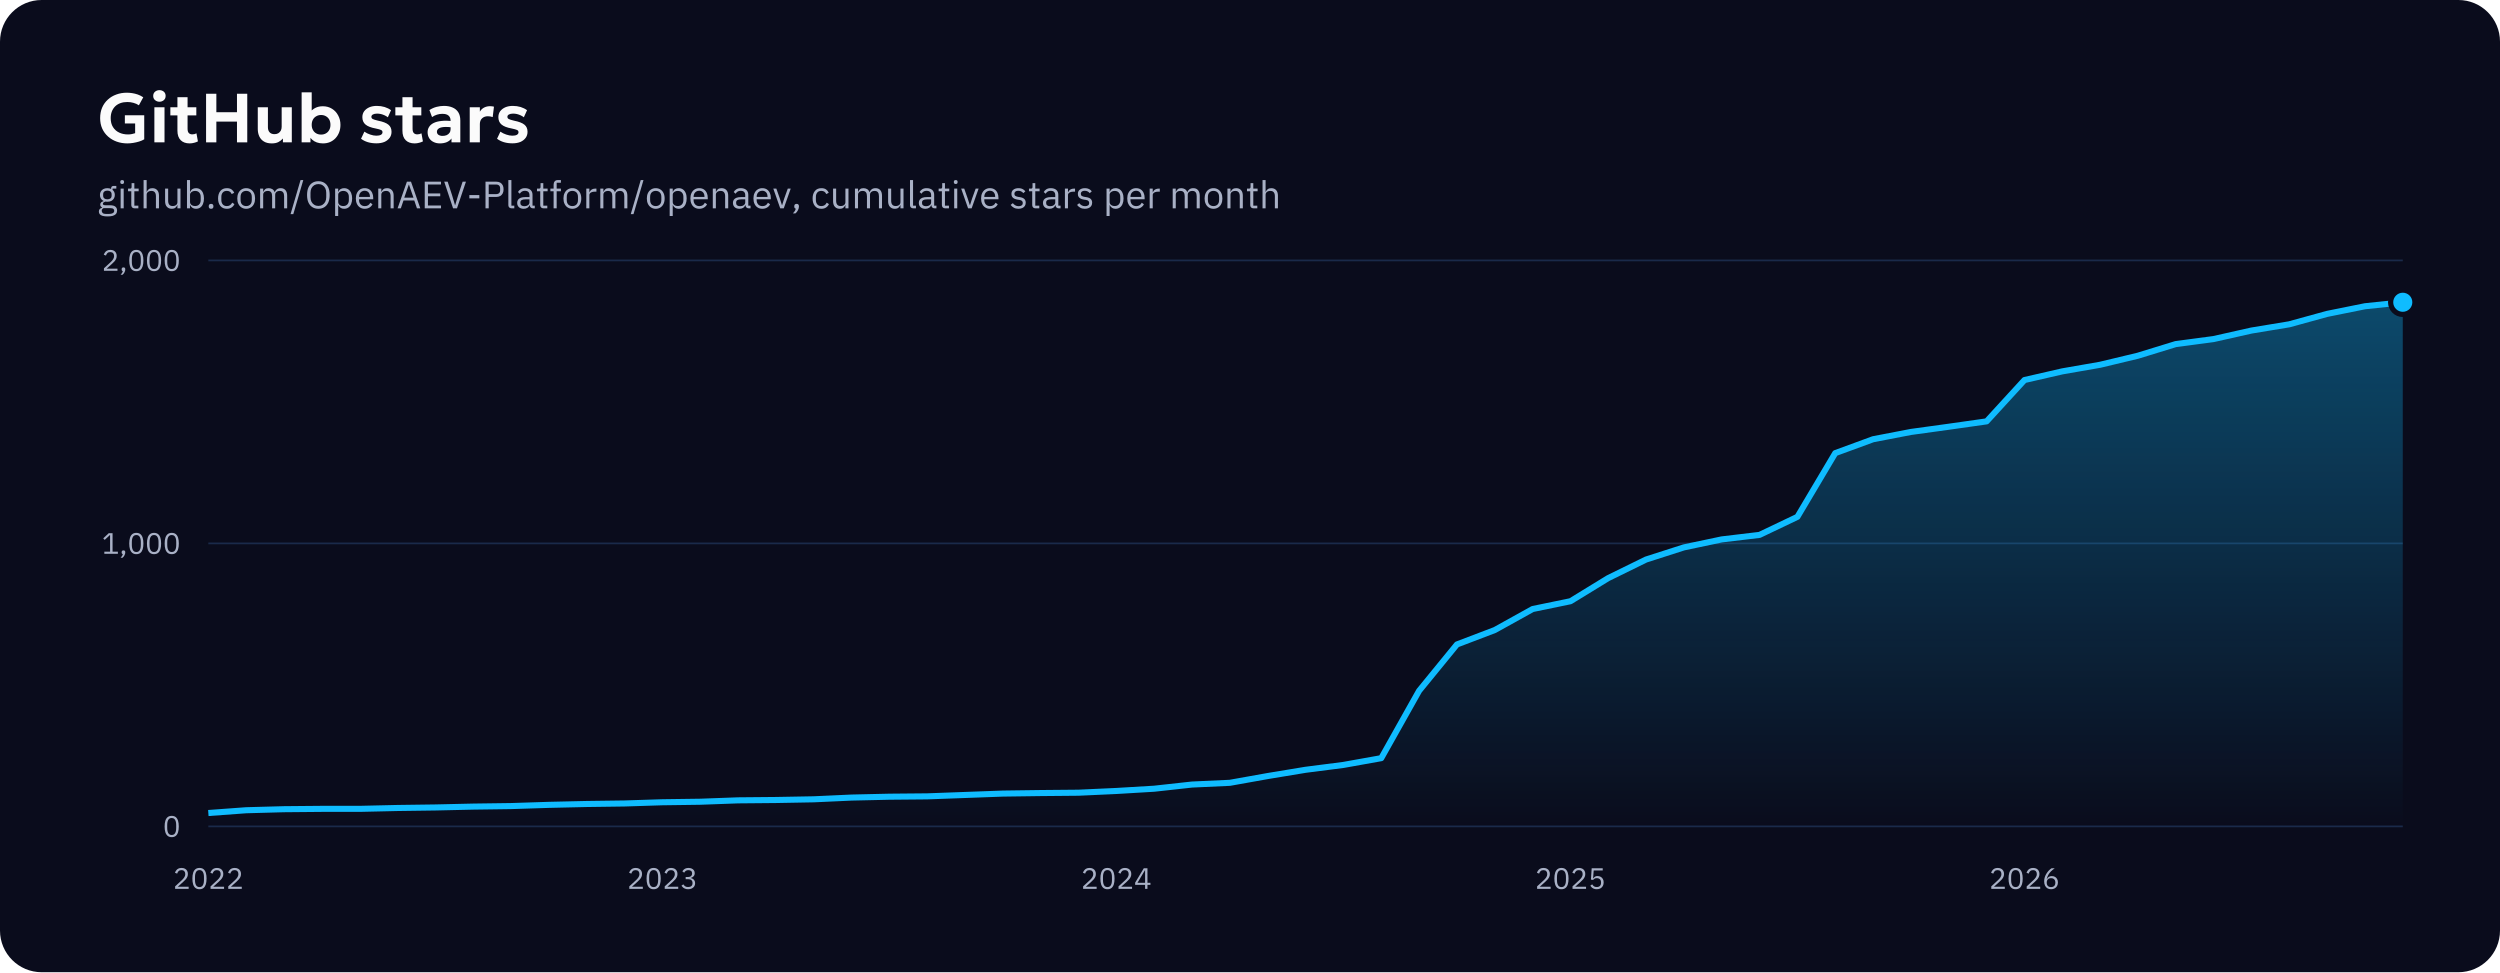
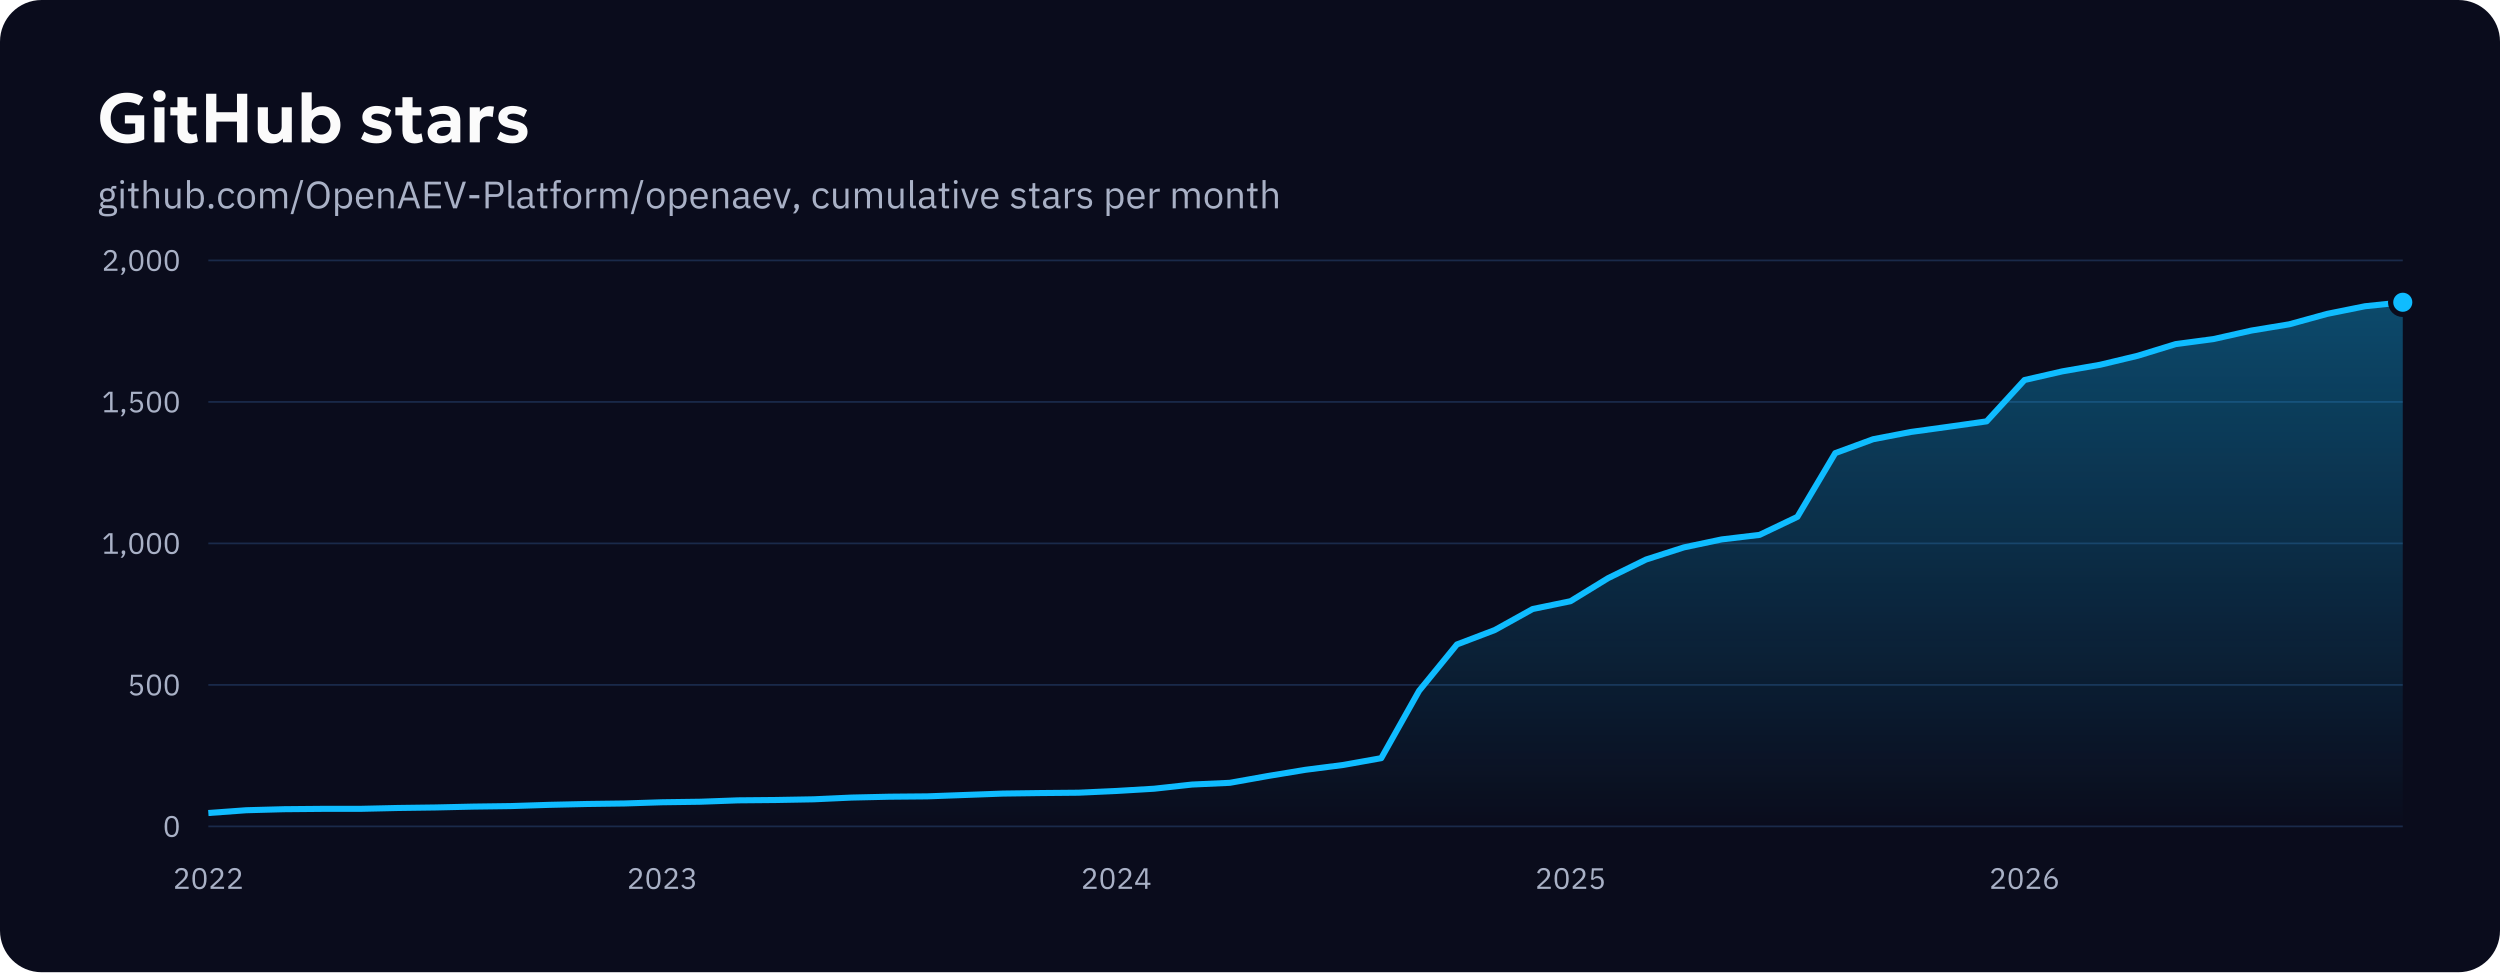
<svg xmlns="http://www.w3.org/2000/svg" width="1440" height="560" viewBox="0 0 1440 560" role="img" aria-label="openaev GitHub stars">
  <defs>
    <marker id="arr" viewBox="0 0 10 10" refX="8" refY="5" markerUnits="userSpaceOnUse" markerWidth="13" markerHeight="13" orient="auto-start-reverse">
      <path d="M0 1L10 5L0 9z" fill="#0FBCFF" />
    </marker>
    <marker id="arrm" viewBox="0 0 10 10" refX="8" refY="5" markerUnits="userSpaceOnUse" markerWidth="13" markerHeight="13" orient="auto-start-reverse">
      <path d="M0 1L10 5L0 9z" fill="#A9B1C6" />
    </marker>
    <path id="gh600-G" d="M435 15Q353 15 282 -10Q211 -35 157 -83Q103 -130 72 -198Q42 -265 42 -349Q42 -433 71 -501Q100 -568 153 -616Q205 -664 275 -689Q345 -715 426 -715Q463 -715 503 -709Q543 -703 584 -689Q624 -675 663 -649L600 -534Q564 -558 522 -569Q480 -581 434 -581Q379 -581 334 -565Q290 -549 259 -519Q228 -488 211 -446Q194 -403 194 -349Q194 -272 227 -220Q260 -167 316 -141Q372 -114 444 -114Q474 -114 501 -120Q528 -125 546 -132V-272H398V-390H677V-44Q646 -25 604 -12Q561 1 517 8Q472 15 435 15Z" />
    <path id="gh600-i" d="M71 0V-505H217V0ZM144 -585Q108 -585 81 -608Q54 -630 54 -669Q54 -707 81 -730Q108 -752 144 -752Q180 -752 207 -730Q233 -707 233 -669Q233 -630 207 -608Q180 -585 144 -585Z" />
    <path id="gh600-t" d="M290 15Q209 15 162 -31Q115 -77 115 -169V-650H261V-505H387V-388H261V-196Q261 -151 280 -133Q298 -115 329 -115Q346 -115 361 -119Q376 -123 389 -130L410 -14Q387 -2 356 6Q324 15 290 15ZM13 -388V-505H130V-388Z" />
    <path id="gh600-H" d="M85 0V-700H233V-434H530V-700H678V0H530V-299H233V0Z" />
    <path id="gh600-u" d="M268 15Q199 15 155 -12Q110 -39 88 -86Q66 -133 66 -193V-505H212V-216Q212 -171 237 -144Q262 -118 308 -118Q338 -118 361 -131Q384 -145 397 -168Q410 -192 410 -224V-505H556V0H428V-56Q402 -25 364 -5Q326 15 268 15Z" />
    <path id="gh600-b" d="M378 15Q330 15 290 1Q251 -13 222 -39Q194 -64 178 -98L198 -130V0H71V-720H216V-390L184 -423Q218 -470 266 -495Q314 -520 376 -520Q450 -520 508 -484Q565 -449 597 -388Q630 -328 630 -252Q630 -193 611 -144Q592 -95 558 -59Q525 -24 479 -4Q433 15 378 15ZM351 -112Q390 -112 420 -129Q451 -146 468 -178Q486 -209 486 -252Q486 -296 469 -328Q451 -359 421 -376Q390 -394 351 -394Q312 -394 282 -376Q251 -359 234 -328Q216 -296 216 -252Q216 -209 234 -178Q251 -146 282 -129Q312 -112 351 -112Z" />
    <path id="gh600-s" d="M254 14Q186 14 129 -3Q72 -21 32 -52L80 -154Q119 -127 165 -112Q211 -96 253 -96Q295 -96 318 -109Q341 -122 341 -146Q341 -168 321 -178Q300 -188 242 -200Q142 -218 96 -257Q51 -295 51 -363Q51 -412 77 -448Q104 -484 151 -505Q198 -525 259 -525Q319 -525 372 -509Q425 -492 464 -463L418 -361Q398 -377 372 -389Q346 -401 318 -408Q290 -414 263 -414Q226 -414 204 -402Q181 -390 181 -368Q181 -346 201 -336Q222 -325 278 -312Q383 -291 427 -254Q471 -218 471 -152Q471 -102 444 -65Q416 -27 368 -6Q319 14 254 14Z" />
    <path id="gh600-a" d="M212 15Q161 15 121 -5Q81 -24 58 -60Q35 -97 35 -147Q35 -190 57 -223Q78 -257 122 -279Q166 -301 233 -308Q300 -316 391 -307L393 -214Q339 -223 297 -222Q255 -222 227 -214Q198 -206 184 -191Q169 -176 169 -154Q169 -124 191 -109Q214 -93 251 -93Q284 -93 310 -104Q336 -116 351 -138Q366 -160 366 -191V-313Q366 -342 354 -364Q342 -386 316 -399Q290 -411 248 -411Q209 -411 170 -399Q132 -387 99 -364L61 -465Q110 -497 164 -511Q219 -525 270 -525Q342 -525 394 -502Q447 -480 477 -433Q506 -387 506 -314V0H379V-56Q354 -22 311 -3Q267 15 212 15Z" />
    <path id="gh600-r" d="M71 0V-505H217V-442Q242 -484 280 -502Q319 -521 364 -521Q380 -521 394 -519Q407 -517 420 -514L402 -364Q386 -370 368 -373Q350 -376 332 -376Q282 -376 250 -347Q217 -317 217 -263V0Z" />
    <path id="gb400-g" d="M520 57Q520 110 492 144Q464 179 408 196Q353 212 270 212Q190 212 140 197Q89 182 66 154Q43 125 43 85Q43 43 65 19Q87 -5 125 -15V-26Q103 -37 91 -54Q79 -72 79 -98Q79 -137 104 -158Q129 -178 168 -188V-192Q122 -214 96 -255Q71 -296 71 -350Q71 -403 95 -443Q119 -483 163 -506Q207 -528 265 -528Q293 -528 318 -523Q342 -518 363 -508V-517Q363 -547 377 -566Q391 -586 423 -586H500V-516H402V-483Q430 -459 446 -425Q461 -391 461 -350Q461 -298 437 -258Q413 -217 369 -194Q325 -172 266 -172Q253 -172 240 -174Q227 -175 216 -177Q191 -170 170 -156Q148 -143 148 -119Q148 -96 170 -88Q192 -80 227 -80H337Q433 -80 476 -44Q520 -7 520 57ZM445 63Q445 32 422 14Q398 -5 338 -5H166Q141 6 130 24Q118 41 118 65Q118 99 144 123Q169 147 230 147H304Q371 147 408 126Q445 105 445 63ZM266 -236Q317 -236 347 -260Q377 -285 377 -336V-364Q377 -415 347 -440Q317 -464 266 -464Q215 -464 185 -440Q155 -415 155 -364V-336Q155 -285 185 -260Q215 -236 266 -236Z" />
    <path id="gb400-i" d="M125 -637Q100 -637 88 -650Q76 -662 76 -682V-695Q76 -715 88 -728Q100 -740 125 -740Q151 -740 162 -728Q174 -715 174 -695V-682Q174 -662 162 -650Q151 -637 125 -637ZM85 0V-516H165V0Z" />
    <path id="gb400-t" d="M299 0H199Q158 0 136 -24Q114 -48 114 -85V-446H29V-516H77Q103 -516 112 -526Q122 -537 122 -563V-659H194V-516H307V-446H194V-70H299Z" />
    <path id="gb400-h" d="M85 0V-740H165V-432H169Q188 -476 222 -502Q257 -528 315 -528Q395 -528 442 -476Q488 -425 488 -331V0H408V-317Q408 -386 378 -421Q349 -456 291 -456Q259 -456 230 -446Q201 -435 183 -413Q165 -391 165 -358V0Z" />
    <path id="gb400-u" d="M403 0V-84H399Q384 -47 352 -18Q319 12 254 12Q175 12 128 -40Q80 -91 80 -185V-516H160V-199Q160 -130 190 -95Q220 -60 278 -60Q310 -60 338 -70Q367 -81 385 -103Q403 -125 403 -159V-516H483V0Z" />
    <path id="gb400-b" d="M85 0V-740H165V-432H169Q189 -481 228 -504Q267 -528 320 -528Q385 -528 432 -495Q479 -462 504 -402Q530 -341 530 -258Q530 -176 504 -115Q479 -54 432 -21Q385 12 320 12Q267 12 230 -12Q192 -36 169 -84H165V0ZM298 -60Q366 -60 405 -102Q444 -145 444 -214V-302Q444 -371 405 -414Q366 -456 298 -456Q262 -456 232 -443Q201 -430 183 -408Q165 -386 165 -357V-165Q165 -132 183 -108Q201 -85 232 -72Q262 -60 298 -60Z" />
    <path id="gb400-period" d="M136 12Q105 12 90 -4Q75 -21 75 -46V-59Q75 -85 90 -101Q105 -117 136 -117Q168 -117 182 -101Q197 -85 197 -59V-46Q197 -21 182 -4Q168 12 136 12Z" />
    <path id="gb400-c" d="M277 12Q168 12 108 -61Q47 -134 47 -258Q47 -382 108 -455Q168 -528 277 -528Q354 -528 401 -494Q448 -460 470 -407L403 -373Q389 -413 356 -435Q324 -457 277 -457Q206 -457 170 -414Q133 -370 133 -302V-214Q133 -147 170 -103Q206 -59 277 -59Q326 -59 361 -82Q396 -105 417 -149L475 -110Q450 -55 400 -22Q351 12 277 12Z" />
    <path id="gb400-o" d="M280 12Q211 12 158 -22Q106 -55 76 -116Q47 -176 47 -258Q47 -340 76 -400Q106 -461 158 -494Q211 -528 280 -528Q349 -528 402 -494Q454 -461 484 -400Q513 -340 513 -258Q513 -176 484 -116Q454 -55 402 -22Q349 12 280 12ZM280 -59Q345 -59 386 -99Q427 -139 427 -221V-295Q427 -377 386 -417Q345 -457 280 -457Q216 -457 174 -417Q133 -377 133 -295V-221Q133 -139 174 -99Q216 -59 280 -59Z" />
    <path id="gb400-m" d="M165 0H85V-516H165V-432H169Q186 -472 217 -500Q248 -528 308 -528Q359 -528 402 -504Q445 -479 466 -423H468Q482 -465 520 -496Q559 -528 625 -528Q704 -528 748 -476Q793 -425 793 -331V0H713V-317Q713 -385 686 -420Q659 -456 600 -456Q569 -456 541 -446Q513 -435 496 -413Q479 -391 479 -358V0H399V-317Q399 -386 372 -421Q345 -456 288 -456Q257 -456 228 -446Q200 -435 182 -413Q165 -391 165 -358Z" />
    <path id="gb400-slash" d="M81 151H9L270 -740H342Z" />
    <path id="gb400-O" d="M354 12Q264 12 198 -30Q131 -71 94 -152Q58 -232 58 -349Q58 -466 94 -546Q131 -627 198 -668Q264 -710 354 -710Q444 -710 510 -668Q577 -627 614 -546Q650 -466 650 -349Q650 -232 614 -152Q577 -71 510 -30Q444 12 354 12ZM354 -63Q415 -63 461 -92Q507 -120 534 -171Q560 -222 560 -291V-407Q560 -476 534 -528Q507 -579 461 -607Q415 -635 354 -635Q294 -635 248 -607Q201 -579 174 -528Q148 -476 148 -407V-291Q148 -222 174 -171Q201 -120 248 -92Q294 -63 354 -63Z" />
    <path id="gb400-p" d="M85 200V-516H165V-432H169Q189 -481 228 -504Q267 -528 320 -528Q385 -528 432 -495Q479 -462 504 -402Q530 -341 530 -258Q530 -176 504 -115Q479 -54 432 -21Q385 12 320 12Q267 12 230 -12Q192 -36 169 -84H165V200ZM298 -60Q366 -60 405 -102Q444 -145 444 -214V-302Q444 -371 405 -414Q366 -456 298 -456Q262 -456 232 -443Q201 -430 183 -408Q165 -386 165 -357V-165Q165 -132 183 -108Q201 -85 232 -72Q262 -60 298 -60Z" />
    <path id="gb400-e" d="M279 12Q209 12 157 -22Q105 -55 76 -116Q47 -176 47 -258Q47 -340 76 -400Q105 -461 157 -494Q209 -528 279 -528Q348 -528 398 -496Q448 -463 475 -406Q502 -349 502 -276V-238H131V-214Q131 -147 172 -102Q212 -58 284 -58Q333 -58 370 -81Q406 -104 426 -147L483 -106Q458 -54 405 -21Q352 12 279 12ZM279 -461Q236 -461 202 -441Q169 -421 150 -386Q131 -350 131 -305V-298H416V-309Q416 -355 399 -389Q382 -423 351 -442Q320 -461 279 -461Z" />
    <path id="gb400-n" d="M165 0H85V-516H165V-432H169Q188 -476 222 -502Q257 -528 315 -528Q395 -528 442 -476Q488 -425 488 -331V0H408V-317Q408 -386 378 -421Q349 -456 291 -456Q259 -456 230 -446Q201 -435 183 -413Q165 -391 165 -358Z" />
    <path id="gb400-A" d="M618 0H530L460 -206H178L108 0H23L267 -698H374ZM439 -280 351 -533 321 -620H316L286 -533L198 -280Z" />
    <path id="gb400-E" d="M519 0H93V-698H519V-624H177V-390H499V-316H177V-74H519Z" />
    <path id="gb400-V" d="M354 0H252L20 -698H110L225 -346L302 -84H307L386 -346L502 -698H589Z" />
    <path id="gb400-hyphen" d="M330 -261H69V-347H330Z" />
    <path id="gb400-P" d="M177 0H93V-698H371Q434 -698 478 -674Q521 -649 544 -604Q566 -560 566 -498Q566 -437 544 -392Q521 -347 478 -322Q434 -298 371 -298H177ZM177 -624V-372H371Q404 -372 428 -384Q451 -395 464 -418Q476 -440 476 -472V-524Q476 -556 464 -578Q451 -601 428 -612Q404 -624 371 -624Z" />
    <path id="gb400-l" d="M241 0H170Q129 0 107 -24Q85 -47 85 -83V-740H165V-70H241Z" />
    <path id="gb400-a" d="M505 0H460Q428 0 408 -14Q388 -27 379 -51Q370 -75 370 -106V-113L401 -84H366Q350 -37 310 -12Q271 12 217 12Q135 12 90 -30Q44 -72 44 -144Q44 -193 68 -226Q92 -260 140 -278Q189 -295 264 -295H366V-346Q366 -401 336 -430Q306 -459 244 -459Q198 -459 166 -438Q134 -417 113 -382L65 -427Q86 -468 132 -498Q178 -528 248 -528Q341 -528 394 -482Q446 -436 446 -354V-70H505ZM366 -235H260Q192 -235 160 -215Q128 -195 128 -157V-136Q128 -98 156 -77Q184 -56 230 -56Q270 -56 300 -68Q331 -81 348 -102Q366 -124 366 -150Z" />
    <path id="gb400-f" d="M113 0V-446H29V-516H113V-620Q113 -673 141 -706Q169 -740 226 -740H304V-670H193V-516H304V-446H193V0Z" />
    <path id="gb400-r" d="M165 0H85V-516H165V-421H170Q179 -446 198 -468Q217 -489 247 -502Q277 -516 319 -516H350V-436H303Q260 -436 229 -424Q198 -413 182 -394Q165 -375 165 -350Z" />
    <path id="gb400-v" d="M292 0H199L18 -516H98L188 -260L244 -84H249L305 -260L397 -516H474Z" />
    <path id="gb400-comma" d="M136 -117Q168 -117 182 -100Q197 -84 197 -58V-44Q197 -4 173 46Q149 96 106 133H39Q69 101 88 72Q106 44 114 9Q94 4 84 -10Q75 -24 75 -44V-58Q75 -84 90 -100Q105 -117 136 -117Z" />
    <path id="gb400-s" d="M240 12Q169 12 120 -16Q71 -43 36 -89L93 -135Q123 -98 160 -77Q197 -56 246 -56Q297 -56 326 -78Q354 -100 354 -140Q354 -170 334 -192Q315 -214 264 -221L223 -227Q176 -234 138 -250Q100 -267 78 -298Q57 -328 57 -376Q57 -453 110 -490Q162 -528 241 -528Q283 -528 316 -518Q348 -508 374 -490Q400 -471 421 -445L368 -397Q351 -421 318 -440Q285 -460 235 -460Q186 -460 160 -438Q134 -417 134 -380Q134 -343 160 -326Q185 -308 233 -300L273 -294Q359 -281 395 -244Q431 -208 431 -149Q431 -99 408 -63Q385 -27 342 -8Q299 12 240 12Z" />
    <path id="gb400-zero" d="M300 12Q217 12 164 -31Q110 -74 85 -154Q60 -235 60 -349Q60 -463 85 -544Q110 -625 164 -668Q217 -710 300 -710Q384 -710 437 -668Q490 -625 515 -544Q540 -463 540 -349Q540 -235 515 -154Q490 -74 437 -31Q384 12 300 12ZM300 -61Q355 -61 388 -90Q421 -120 436 -172Q452 -225 452 -292V-406Q452 -474 436 -526Q421 -578 388 -608Q355 -637 300 -637Q246 -637 212 -608Q179 -578 164 -526Q148 -474 148 -406V-292Q148 -225 164 -172Q179 -120 212 -90Q246 -61 300 -61Z" />
+     <path id="gb400-five" d="M498 -698V-624H192L172 -358H179Q196 -382 215 -399Q234 -416 260 -426Q286 -435 322 -435Q382 -435 429 -409Q476 -383 503 -335Q530 -287 530 -219Q530 -151 502 -99Q474 -47 422 -18Q369 12 295 12Q237 12 196 -6Q155 -23 126 -50Q98 -77 77 -107L140 -155Q167 -114 200 -88Q232 -63 295 -63Q366 -63 404 -101Q441 -139 441 -208V-218Q441 -287 404 -325Q366 -363 295 -363Q247 -363 220 -346Q192 -328 170 -304L99 -314L124 -698Z" />
    <path id="gb400-one" d="M547 0H88V-74H283V-636H276L100 -472L51 -525L236 -698H367V-74H547Z" />
    <path id="gb400-two" d="M533 -74V0H75V-86L303 -296Q352 -341 385 -392Q418 -443 418 -493V-505Q418 -563 386 -599Q354 -635 289 -635Q225 -635 192 -601Q158 -567 144 -517L69 -546Q83 -587 110 -624Q136 -662 181 -686Q226 -710 293 -710Q361 -710 409 -684Q457 -658 482 -612Q507 -567 507 -507Q507 -453 488 -408Q468 -363 434 -323Q399 -283 354 -243L166 -74Z" />
-     <path id="gb400-eight" d="M300 12Q221 12 167 -14Q113 -41 86 -87Q58 -133 58 -190Q58 -261 97 -304Q136 -346 199 -363V-371Q144 -390 112 -432Q79 -475 79 -535Q79 -615 138 -662Q196 -710 300 -710Q404 -710 462 -662Q521 -615 521 -535Q521 -475 488 -432Q456 -390 401 -371V-363Q464 -346 503 -304Q542 -261 542 -190Q542 -133 514 -87Q487 -41 434 -14Q380 12 300 12ZM300 -61Q373 -61 413 -94Q453 -127 453 -186V-207Q453 -266 413 -299Q373 -332 300 -332Q227 -332 187 -299Q147 -266 147 -207V-186Q147 -127 187 -94Q227 -61 300 -61ZM300 -402Q365 -402 400 -430Q434 -459 434 -512V-527Q434 -580 400 -608Q365 -637 300 -637Q235 -637 200 -608Q166 -580 166 -527V-512Q166 -459 200 -430Q235 -402 300 -402Z" />
-     <path id="gb400-nine" d="M533 -442Q533 -364 510 -296Q488 -228 450 -171Q413 -114 370 -70Q326 -27 284 0H176Q251 -55 304 -107Q357 -159 392 -220Q427 -281 446 -362L441 -364Q425 -336 402 -313Q379 -290 348 -277Q316 -264 273 -264Q213 -264 166 -290Q120 -316 94 -364Q67 -413 67 -479Q67 -548 96 -600Q125 -652 177 -681Q229 -710 299 -710Q372 -710 424 -678Q476 -645 504 -585Q533 -525 533 -442ZM300 -335Q346 -335 378 -352Q411 -369 428 -402Q446 -435 446 -482V-490Q446 -537 428 -570Q411 -603 378 -620Q346 -637 300 -637Q254 -637 222 -620Q189 -603 172 -570Q154 -537 154 -490V-482Q154 -435 172 -402Q189 -369 222 -352Q254 -335 300 -335Z" />
    <path id="gb400-three" d="M185 -402H261Q332 -402 368 -435Q403 -468 403 -518V-525Q403 -580 368 -608Q334 -635 278 -635Q224 -635 190 -612Q156 -588 134 -548L72 -596Q90 -624 117 -650Q144 -676 184 -693Q224 -710 280 -710Q339 -710 387 -690Q435 -669 464 -630Q492 -591 492 -534Q492 -467 453 -426Q414 -385 358 -371V-367Q396 -360 430 -338Q463 -317 484 -280Q505 -244 505 -191Q505 -131 476 -86Q446 -40 392 -14Q339 12 268 12Q208 12 166 -6Q123 -23 94 -50Q64 -77 42 -107L105 -155Q132 -114 168 -88Q203 -63 267 -63Q341 -63 379 -97Q417 -131 417 -192V-200Q417 -262 379 -296Q341 -329 267 -329H185Z" />
    <path id="gb400-four" d="M455 0H375V-137H38V-211L330 -698H455V-207H556V-137H455ZM370 -633 117 -207H375V-633Z" />
-     <path id="gb400-five" d="M498 -698V-624H192L172 -358H179Q196 -382 215 -399Q234 -416 260 -426Q286 -435 322 -435Q382 -435 429 -409Q476 -383 503 -335Q530 -287 530 -219Q530 -151 502 -99Q474 -47 422 -18Q369 12 295 12Q237 12 196 -6Q155 -23 126 -50Q98 -77 77 -107L140 -155Q167 -114 200 -88Q232 -63 295 -63Q366 -63 404 -101Q441 -139 441 -208V-218Q441 -287 404 -325Q366 -363 295 -363Q247 -363 220 -346Q192 -328 170 -304L99 -314L124 -698Z" />
    <path id="gb400-six" d="M301 12Q229 12 176 -20Q124 -53 96 -113Q67 -173 67 -256Q67 -334 90 -402Q112 -470 150 -527Q187 -584 230 -628Q274 -671 316 -698H424Q350 -644 296 -592Q243 -539 208 -478Q173 -417 154 -336L159 -334Q176 -363 198 -386Q221 -408 253 -421Q285 -434 327 -434Q387 -434 434 -408Q480 -382 506 -334Q533 -285 533 -219Q533 -151 504 -98Q475 -46 423 -17Q371 12 301 12ZM300 -61Q346 -61 378 -78Q411 -95 428 -128Q446 -161 446 -208V-216Q446 -263 428 -296Q411 -329 378 -346Q346 -363 300 -363Q254 -363 222 -346Q189 -329 172 -296Q154 -263 154 -216V-208Q154 -161 172 -128Q189 -95 222 -78Q254 -61 300 -61Z" />
  </defs>
  <rect width="1440" height="560" rx="24" fill="#0A0C1C" />
  <defs>
    <linearGradient id="fill-dark" x1="0" y1="0" x2="0" y2="1">
      <stop offset="0" stop-color="#0FBCFF" stop-opacity="0.35" />
      <stop offset="1" stop-color="#0FBCFF" stop-opacity="0" />
    </linearGradient>
  </defs>
  <g fill="#FBFBFB" transform="translate(56 82) scale(0.04)">
    <use href="#gh600-G" x="0" />
    <use href="#gh600-i" x="752" />
    <use href="#gh600-t" x="1040" />
    <use href="#gh600-H" x="1482.5" />
    <use href="#gh600-u" x="2246" />
    <use href="#gh600-b" x="2872.5" />
    <use href="#gh600-s" x="3767" />
    <use href="#gh600-t" x="4280" />
    <use href="#gh600-a" x="4722.5" />
    <use href="#gh600-r" x="5293" />
    <use href="#gh600-s" x="5725.5" />
  </g>
  <g fill="#A9B1C6" transform="translate(56 120) scale(0.022)">
    <use href="#gb400-g" x="0" />
    <use href="#gb400-i" x="528" />
    <use href="#gb400-t" x="778" />
    <use href="#gb400-h" x="1129" />
    <use href="#gb400-u" x="1697" />
    <use href="#gb400-b" x="2265" />
    <use href="#gb400-period" x="2845" />
    <use href="#gb400-c" x="3117" />
    <use href="#gb400-o" x="3620" />
    <use href="#gb400-m" x="4180" />
    <use href="#gb400-slash" x="5053" />
    <use href="#gb400-O" x="5436" />
    <use href="#gb400-p" x="6144" />
    <use href="#gb400-e" x="6724" />
    <use href="#gb400-n" x="7273" />
    <use href="#gb400-A" x="7841" />
    <use href="#gb400-E" x="8482" />
    <use href="#gb400-V" x="9065" />
    <use href="#gb400-hyphen" x="9674" />
    <use href="#gb400-P" x="10073" />
    <use href="#gb400-l" x="10679" />
    <use href="#gb400-a" x="10951" />
    <use href="#gb400-t" x="11485" />
    <use href="#gb400-f" x="11836" />
    <use href="#gb400-o" x="12160" />
    <use href="#gb400-r" x="12720" />
    <use href="#gb400-m" x="13087" />
    <use href="#gb400-slash" x="13960" />
    <use href="#gb400-o" x="14343" />
    <use href="#gb400-p" x="14903" />
    <use href="#gb400-e" x="15483" />
    <use href="#gb400-n" x="16032" />
    <use href="#gb400-a" x="16600" />
    <use href="#gb400-e" x="17134" />
    <use href="#gb400-v" x="17683" />
    <use href="#gb400-comma" x="18175" />
    <use href="#gb400-c" x="18683" />
    <use href="#gb400-u" x="19186" />
    <use href="#gb400-m" x="19754" />
    <use href="#gb400-u" x="20627" />
    <use href="#gb400-l" x="21195" />
    <use href="#gb400-a" x="21467" />
    <use href="#gb400-t" x="22001" />
    <use href="#gb400-i" x="22352" />
    <use href="#gb400-v" x="22602" />
    <use href="#gb400-e" x="23094" />
    <use href="#gb400-s" x="23879" />
    <use href="#gb400-t" x="24366" />
    <use href="#gb400-a" x="24717" />
    <use href="#gb400-r" x="25251" />
    <use href="#gb400-s" x="25618" />
    <use href="#gb400-p" x="26341" />
    <use href="#gb400-e" x="26921" />
    <use href="#gb400-r" x="27470" />
    <use href="#gb400-m" x="28073" />
    <use href="#gb400-o" x="28946" />
    <use href="#gb400-n" x="29506" />
    <use href="#gb400-t" x="30074" />
    <use href="#gb400-h" x="30425" />
  </g>
  <path d="M120 476.0H1384" stroke="#1A2A4A" stroke-width="1" />
  <g fill="#A9B1C6" transform="translate(93.8 482) scale(0.017)">
    <use href="#gb400-zero" x="0" />
  </g>
+   <path d="M120 394.5H1384" stroke="#1A2A4A" stroke-width="1" />
+   <g fill="#A9B1C6" transform="translate(73.4 400.5) scale(0.017)">
+     <use href="#gb400-five" x="0" />
+     <use href="#gb400-zero" x="600" />
+     <use href="#gb400-zero" x="1200" />
+   </g>
  <path d="M120 313.0H1384" stroke="#1A2A4A" stroke-width="1" />
  <g fill="#A9B1C6" transform="translate(58.6 319) scale(0.017)">
    <use href="#gb400-one" x="0" />
    <use href="#gb400-comma" x="600" />
    <use href="#gb400-zero" x="872" />
    <use href="#gb400-zero" x="1472" />
    <use href="#gb400-zero" x="2072" />
  </g>
+   <path d="M120 231.5H1384" stroke="#1A2A4A" stroke-width="1" />
+   <g fill="#A9B1C6" transform="translate(58.6 237.5) scale(0.017)">
+     <use href="#gb400-one" x="0" />
+     <use href="#gb400-comma" x="600" />
+     <use href="#gb400-five" x="872" />
+     <use href="#gb400-zero" x="1472" />
+     <use href="#gb400-zero" x="2072" />
+   </g>
  <path d="M120 150.0H1384" stroke="#1A2A4A" stroke-width="1" />
  <g fill="#A9B1C6" transform="translate(58.6 156) scale(0.017)">
    <use href="#gb400-two" x="0" />
    <use href="#gb400-comma" x="600" />
    <use href="#gb400-zero" x="872" />
    <use href="#gb400-zero" x="1472" />
    <use href="#gb400-zero" x="2072" />
  </g>
  <g fill="#A9B1C6" transform="translate(99.6 512) scale(0.017)">
    <use href="#gb400-two" x="0" />
    <use href="#gb400-zero" x="600" />
    <use href="#gb400-two" x="1200" />
    <use href="#gb400-two" x="1800" />
  </g>
-   <g fill="#A9B1C6" transform="translate(361.2 512) scale(0.017)">
+   <g fill="#A9B1C6" transform="translate(361.1 512) scale(0.017)">
    <use href="#gb400-two" x="0" />
    <use href="#gb400-zero" x="600" />
    <use href="#gb400-two" x="1200" />
    <use href="#gb400-three" x="1800" />
  </g>
  <g fill="#A9B1C6" transform="translate(622.6 512) scale(0.017)">
    <use href="#gb400-two" x="0" />
    <use href="#gb400-zero" x="600" />
    <use href="#gb400-two" x="1200" />
    <use href="#gb400-four" x="1800" />
  </g>
-   <g fill="#A9B1C6" transform="translate(884.1 512) scale(0.017)">
+   <g fill="#A9B1C6" transform="translate(884.2 512) scale(0.017)">
    <use href="#gb400-two" x="0" />
    <use href="#gb400-zero" x="600" />
    <use href="#gb400-two" x="1200" />
    <use href="#gb400-five" x="1800" />
  </g>
  <g fill="#A9B1C6" transform="translate(1145.7 512) scale(0.017)">
    <use href="#gb400-two" x="0" />
    <use href="#gb400-zero" x="600" />
    <use href="#gb400-two" x="1200" />
    <use href="#gb400-six" x="1800" />
  </g>
  <path d="M120.0 468.3L141.8 466.7L163.6 466.1L185.4 465.9L207.2 465.9L229.0 465.4L250.8 465.1L272.6 464.6L294.3 464.3L316.1 463.6L337.9 463.1L359.7 462.8L381.5 462.1L403.3 461.8L425.1 461.0L446.9 460.8L468.7 460.4L490.5 459.4L512.3 458.9L534.1 458.7L555.9 457.9L577.7 457.1L599.4 456.8L621.2 456.6L643.0 455.6L664.8 454.3L686.6 451.9L708.4 450.9L730.2 447.0L752.0 443.4L773.8 440.6L795.6 436.7L817.4 397.9L839.2 371.2L861.0 362.9L882.8 350.8L904.6 346.3L926.3 333.0L948.1 322.3L969.9 315.3L991.7 310.7L1013.5 308.1L1035.3 297.7L1057.1 261.0L1078.9 253.0L1100.7 248.8L1122.5 245.8L1144.3 242.7L1166.1 218.9L1187.9 213.9L1209.7 210.1L1231.4 204.9L1253.2 198.2L1275.0 195.3L1296.8 190.4L1318.6 186.8L1340.4 180.8L1362.2 176.4L1384.0 174.1L1384.0 476L120.0 476Z" fill="url(#fill-dark)" />
  <path d="M120.0 468.3L141.8 466.7L163.6 466.1L185.4 465.9L207.2 465.9L229.0 465.4L250.8 465.1L272.6 464.6L294.3 464.3L316.1 463.6L337.9 463.1L359.7 462.8L381.5 462.1L403.3 461.8L425.1 461.0L446.9 460.8L468.7 460.4L490.5 459.4L512.3 458.9L534.1 458.7L555.9 457.9L577.7 457.1L599.4 456.8L621.2 456.6L643.0 455.6L664.8 454.3L686.6 451.9L708.4 450.9L730.2 447.0L752.0 443.4L773.8 440.6L795.6 436.7L817.4 397.9L839.2 371.2L861.0 362.9L882.8 350.8L904.6 346.3L926.3 333.0L948.1 322.3L969.9 315.3L991.7 310.7L1013.5 308.1L1035.3 297.7L1057.1 261.0L1078.9 253.0L1100.7 248.8L1122.5 245.8L1144.3 242.7L1166.1 218.9L1187.9 213.9L1209.7 210.1L1231.4 204.9L1253.2 198.2L1275.0 195.3L1296.8 190.4L1318.6 186.8L1340.4 180.8L1362.2 176.4L1384.0 174.1" stroke="#0FBCFF" stroke-width="3.5" fill="none" stroke-linejoin="round" />
  <circle cx="1384.0" cy="174.1" r="7" fill="#0FBCFF" stroke="#0A0C1C" stroke-width="3" />
</svg>
